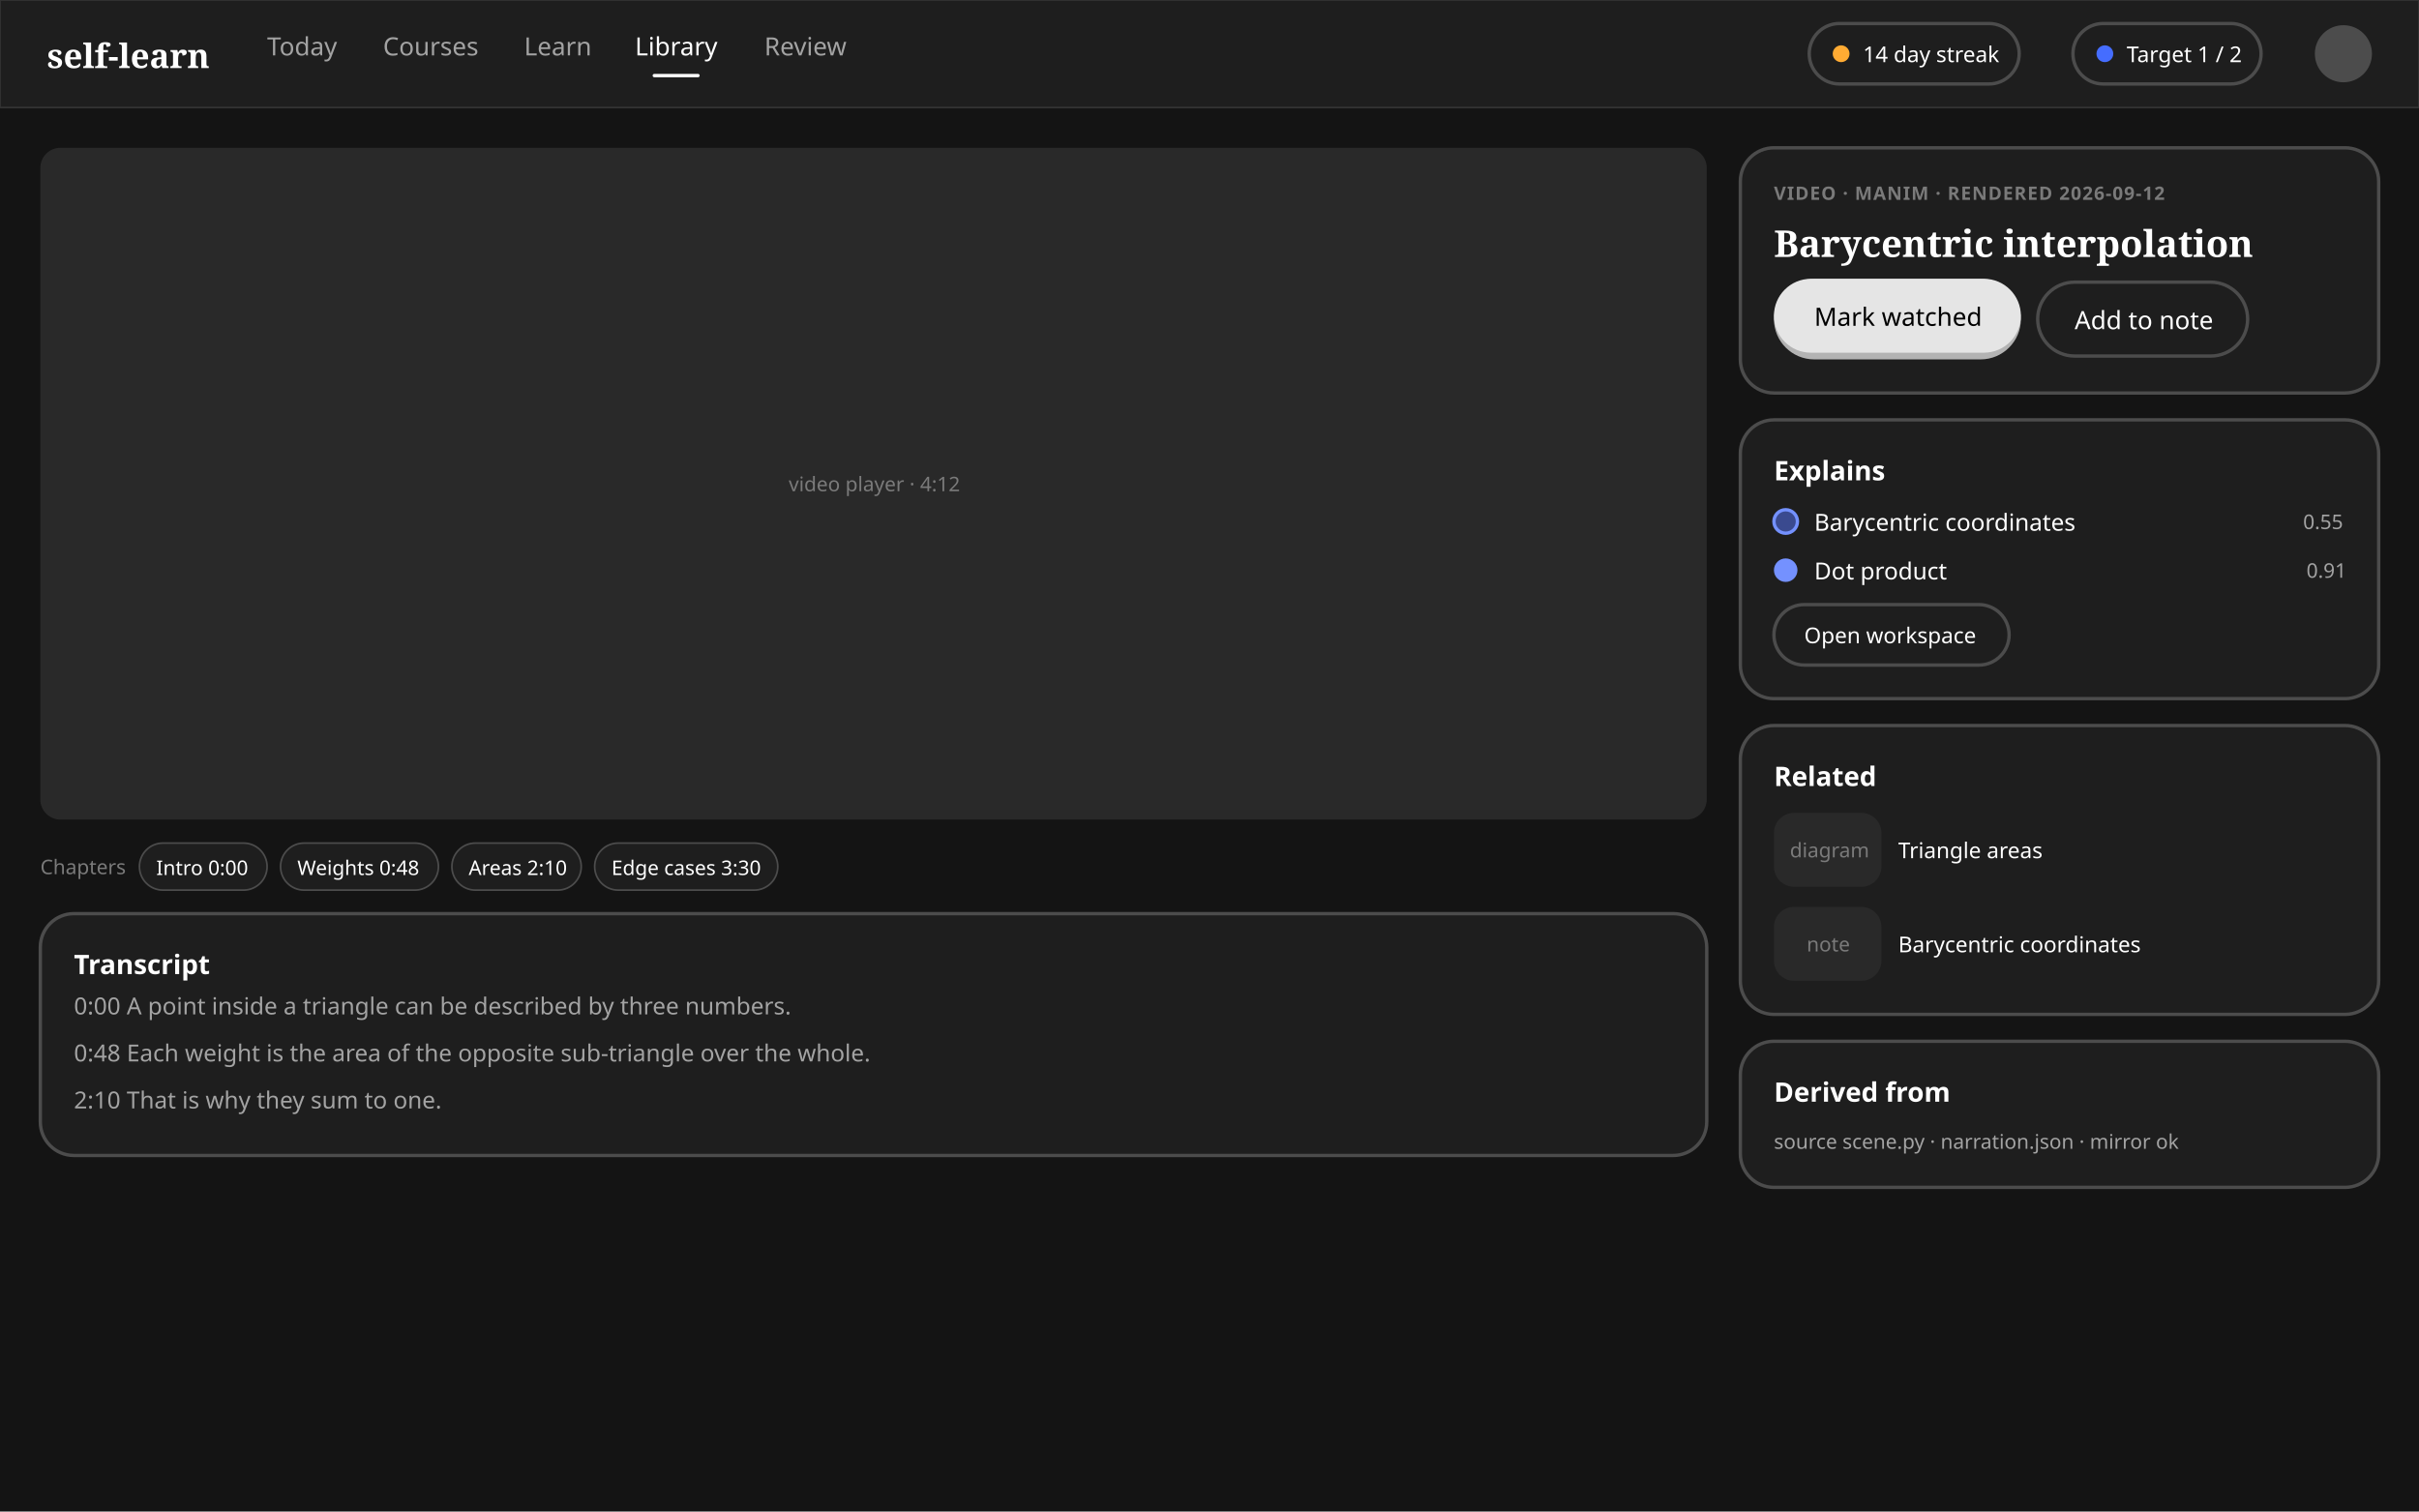
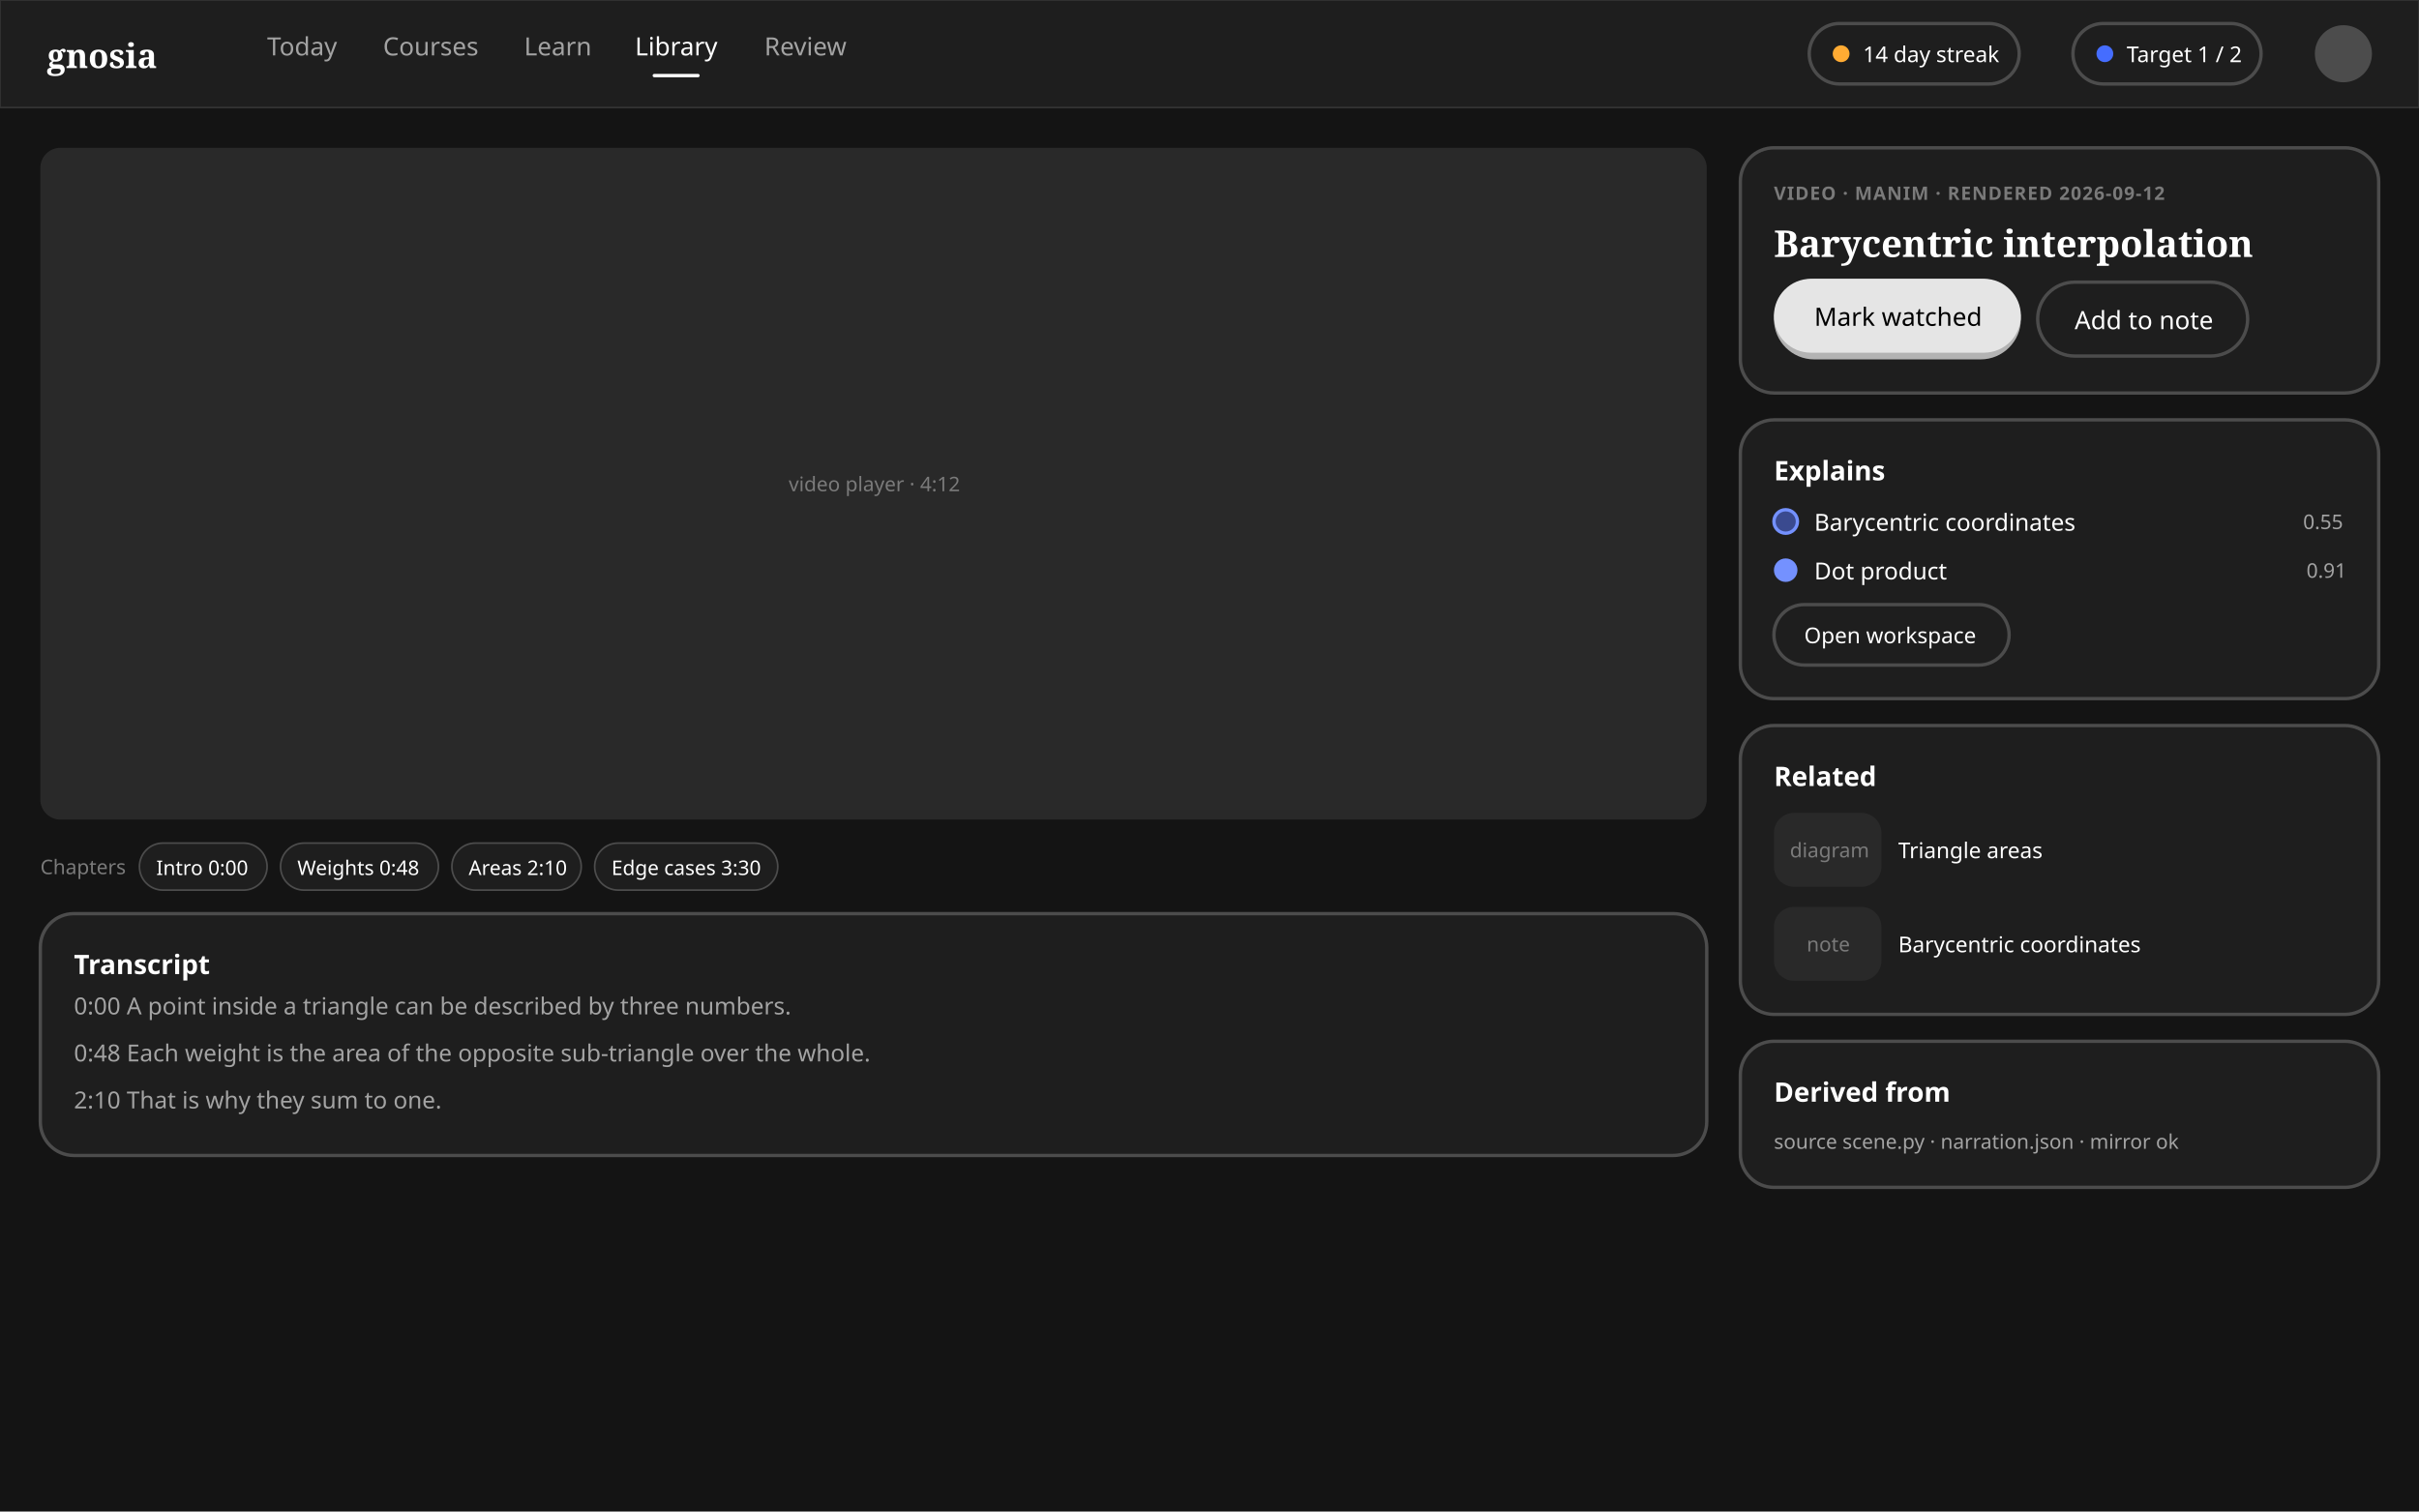
<svg xmlns="http://www.w3.org/2000/svg" width="1440" height="900" viewBox="0 0 1440 900">
  <defs>
    <clipPath id="clip0">
      <rect width="1440" height="900" />
    </clipPath>
  </defs>
  <g>
    <rect width="1440" height="900" fill="#141414" />
    <g clip-path="url(#clip0)">
      <g>
        <rect width="1440" height="64" fill="#1E1E1E" stroke="#333333" stroke-width="1" />
        <g transform="translate(28, 20.5)">
-           <text x="0" y="20" font-family="Georgia, serif" font-size="20" font-weight="700" fill="#FFFFFF">self-learn</text>
+           <text x="0" y="20" font-family="Georgia, serif" font-size="20" font-weight="700" fill="#FFFFFF">gnosia</text>
        </g>
        <g transform="translate(159, 18)">
          <g>
            <g>
              <text x="0" y="15" font-family="Figtree, Nunito, system-ui, sans-serif" font-size="15" font-weight="500" fill="#A3A3A3">Today</text>
            </g>
            <g transform="translate(6.5, 26)">
              <rect width="28" height="2" rx="1" ry="1" fill="#1E1E1E" />
            </g>
          </g>
          <g transform="translate(69, 0)">
            <g>
              <text x="0" y="15" font-family="Figtree, Nunito, system-ui, sans-serif" font-size="15" font-weight="500" fill="#A3A3A3">Courses</text>
            </g>
            <g transform="translate(14, 26)">
              <rect width="28" height="2" rx="1" ry="1" fill="#1E1E1E" />
            </g>
          </g>
          <g transform="translate(153, 0)">
            <g>
              <text x="0" y="15" font-family="Figtree, Nunito, system-ui, sans-serif" font-size="15" font-weight="500" fill="#A3A3A3">Learn</text>
            </g>
            <g transform="translate(5, 26)">
              <rect width="28" height="2" rx="1" ry="1" fill="#1E1E1E" />
            </g>
          </g>
          <g transform="translate(219, 0)">
            <g>
              <text x="0" y="15" font-family="Figtree, Nunito, system-ui, sans-serif" font-size="15" fill="#FFFFFF">Library</text>
            </g>
            <g transform="translate(10.5, 26)">
              <rect width="28" height="2" rx="1" ry="1" fill="#FFFFFF" />
            </g>
          </g>
          <g transform="translate(296, 0)">
            <g>
              <text x="0" y="15" font-family="Figtree, Nunito, system-ui, sans-serif" font-size="15" font-weight="500" fill="#A3A3A3">Review</text>
            </g>
            <g transform="translate(10.5, 26)">
              <rect width="28" height="2" rx="1" ry="1" fill="#1E1E1E" />
            </g>
          </g>
        </g>
        <g transform="translate(536, 32)" />
        <g transform="translate(1077, 14)">
          <rect width="125" height="36" rx="18" ry="18" fill="#1E1E1E" stroke="#4C4C4C" stroke-width="2" />
          <g transform="translate(14, 13)">
            <ellipse cx="5" cy="5" rx="5" ry="5" fill="#FFAB33" />
          </g>
          <g transform="translate(32, 10)">
            <text x="0" y="13" font-family="Figtree, Nunito, system-ui, sans-serif" font-size="13" fill="#FFFFFF">14 day streak</text>
          </g>
        </g>
        <g transform="translate(1234, 14)">
          <rect width="112" height="36" rx="18" ry="18" fill="#1E1E1E" stroke="#4C4C4C" stroke-width="2" />
          <g transform="translate(14, 13)">
            <ellipse cx="5" cy="5" rx="5" ry="5" fill="#456DFF" />
          </g>
          <g transform="translate(32, 10)">
            <text x="0" y="13" font-family="Figtree, Nunito, system-ui, sans-serif" font-size="13" fill="#FFFFFF">Target 1 / 2</text>
          </g>
        </g>
        <g transform="translate(1378, 15)">
          <ellipse cx="17" cy="17" rx="17" ry="17" fill="#4C4C4C" />
        </g>
      </g>
      <g transform="translate(0, 64)">
        <g transform="translate(24, 24)">
          <g>
            <rect width="992" height="400" rx="12" ry="12" fill="#292929" />
            <g transform="translate(445.5, 192.5)">
              <text x="0" y="12" font-family="Figtree, Nunito, system-ui, sans-serif" font-size="12" fill="#7A7A7A">video player · 4:12</text>
            </g>
          </g>
          <g transform="translate(0, 414)">
            <g transform="translate(0, 6.5)">
              <text x="0" y="12" font-family="Figtree, Nunito, system-ui, sans-serif" font-size="12" fill="#7A7A7A">Chapters</text>
            </g>
            <g transform="translate(59, 0)">
              <rect width="76" height="28" rx="14" ry="14" fill="#1E1E1E" stroke="#4C4C4C" stroke-width="1" />
              <g transform="translate(10, 7)">
                <text x="0" y="12" font-family="Figtree, Nunito, system-ui, sans-serif" font-size="12" font-weight="500" fill="#FFFFFF">Intro 0:00</text>
              </g>
            </g>
            <g transform="translate(143, 0)">
              <rect width="94" height="28" rx="14" ry="14" fill="#1E1E1E" stroke="#4C4C4C" stroke-width="1" />
              <g transform="translate(10, 7)">
                <text x="0" y="12" font-family="Figtree, Nunito, system-ui, sans-serif" font-size="12" font-weight="500" fill="#FFFFFF">Weights 0:48</text>
              </g>
            </g>
            <g transform="translate(245, 0)">
              <rect width="77" height="28" rx="14" ry="14" fill="#1E1E1E" stroke="#4C4C4C" stroke-width="1" />
              <g transform="translate(10, 7)">
                <text x="0" y="12" font-family="Figtree, Nunito, system-ui, sans-serif" font-size="12" font-weight="500" fill="#FFFFFF">Areas 2:10</text>
              </g>
            </g>
            <g transform="translate(330, 0)">
              <rect width="109" height="28" rx="14" ry="14" fill="#1E1E1E" stroke="#4C4C4C" stroke-width="1" />
              <g transform="translate(10, 7)">
                <text x="0" y="12" font-family="Figtree, Nunito, system-ui, sans-serif" font-size="12" font-weight="500" fill="#FFFFFF">Edge cases 3:30</text>
              </g>
            </g>
          </g>
          <g transform="translate(0, 456)">
            <rect width="992" height="144" rx="20" ry="20" fill="#1E1E1E" stroke="#4C4C4C" stroke-width="2" />
            <g transform="translate(20, 20)">
              <text x="0" y="16" font-family="Figtree, Nunito, system-ui, sans-serif" font-size="16" font-weight="700" fill="#FFFFFF">Transcript</text>
            </g>
            <g transform="translate(20, 46)">
              <text x="0" y="14" font-family="Figtree, Nunito, system-ui, sans-serif" font-size="14" fill="#A3A3A3">0:00 A point inside a triangle can be described by three numbers.</text>
            </g>
            <g transform="translate(20, 74)">
              <text x="0" y="14" font-family="Figtree, Nunito, system-ui, sans-serif" font-size="14" fill="#A3A3A3">0:48 Each weight is the area of the opposite sub-triangle over the whole.</text>
            </g>
            <g transform="translate(20, 102)">
              <text x="0" y="14" font-family="Figtree, Nunito, system-ui, sans-serif" font-size="14" fill="#A3A3A3">2:10 That is why they sum to one.</text>
            </g>
          </g>
        </g>
        <g transform="translate(1036, 24)">
          <g>
            <rect width="380" height="146" rx="20" ry="20" fill="#1E1E1E" stroke="#4C4C4C" stroke-width="2" />
            <g transform="translate(20, 20)">
              <text x="0" y="11" font-family="Figtree, Nunito, system-ui, sans-serif" font-size="11" font-weight="700" fill="#7A7A7A" letter-spacing="0.6">VIDEO · MANIM · RENDERED 2026-09-12</text>
            </g>
            <g transform="translate(20, 43)">
              <text x="0" y="22" font-family="Georgia, serif" font-size="22" font-weight="700" fill="#FFFFFF">Barycentric interpolation</text>
            </g>
            <g transform="translate(20, 78)">
              <g>
                <rect width="147" height="48" rx="24" ry="24" fill="#B3B3B3" />
                <g>
                  <rect width="147" height="44" rx="22" ry="22" fill="#E5E5E5" />
                  <g transform="translate(24, 13)">
                    <text x="0" y="15" font-family="Figtree, Nunito, system-ui, sans-serif" font-size="15" fill="#000000">Mark watched</text>
                  </g>
                </g>
              </g>
              <g transform="translate(157, 2)">
                <rect width="125" height="44" rx="22" ry="22" fill="#1E1E1E" stroke="#4C4C4C" stroke-width="2" />
                <g transform="translate(22, 13)">
                  <text x="0" y="15" font-family="Figtree, Nunito, system-ui, sans-serif" font-size="15" fill="#FFFFFF">Add to note</text>
                </g>
              </g>
            </g>
          </g>
          <g transform="translate(0, 162)">
            <rect width="380" height="166" rx="20" ry="20" fill="#1E1E1E" stroke="#4C4C4C" stroke-width="2" />
            <g transform="translate(20, 20)">
              <g>
                <text x="0" y="16" font-family="Figtree, Nunito, system-ui, sans-serif" font-size="16" font-weight="700" fill="#FFFFFF">Explains</text>
              </g>
            </g>
            <g transform="translate(20, 52)">
              <g transform="translate(0, 1.5)">
                <ellipse cx="7" cy="7" rx="7" ry="7" fill="#3A4A8F" stroke="#7491FF" stroke-width="2" />
              </g>
              <g transform="translate(24, 0)">
                <g>
                  <text x="0" y="14" font-family="Figtree, Nunito, system-ui, sans-serif" font-size="14" fill="#FFFFFF">Barycentric coordinates</text>
                </g>
              </g>
              <g transform="translate(315, 1)">
                <text x="0" y="12" font-family="Figtree, Nunito, system-ui, sans-serif" font-size="12" fill="#A3A3A3">0.55</text>
              </g>
            </g>
            <g transform="translate(20, 81)">
              <g transform="translate(0, 1.5)">
                <ellipse cx="7" cy="7" rx="7" ry="7" fill="#7491FF" />
              </g>
              <g transform="translate(24, 0)">
                <g>
                  <text x="0" y="14" font-family="Figtree, Nunito, system-ui, sans-serif" font-size="14" fill="#FFFFFF">Dot product</text>
                </g>
              </g>
              <g transform="translate(317, 1)">
                <text x="0" y="12" font-family="Figtree, Nunito, system-ui, sans-serif" font-size="12" fill="#A3A3A3">0.91</text>
              </g>
            </g>
            <g transform="translate(20, 110)">
              <rect width="140" height="36" rx="18" ry="18" fill="#1E1E1E" stroke="#4C4C4C" stroke-width="2" />
              <g transform="translate(18, 10)">
                <text x="0" y="13" font-family="Figtree, Nunito, system-ui, sans-serif" font-size="13" fill="#FFFFFF">Open workspace</text>
              </g>
            </g>
          </g>
          <g transform="translate(0, 344)">
            <rect width="380" height="172" rx="20" ry="20" fill="#1E1E1E" stroke="#4C4C4C" stroke-width="2" />
            <g transform="translate(20, 20)">
              <g>
                <text x="0" y="16" font-family="Figtree, Nunito, system-ui, sans-serif" font-size="16" font-weight="700" fill="#FFFFFF">Related</text>
              </g>
            </g>
            <g transform="translate(20, 52)">
              <g>
                <rect width="64" height="44" rx="12" ry="12" fill="#292929" />
                <g transform="translate(9.5, 14.5)">
                  <text x="0" y="12" font-family="Figtree, Nunito, system-ui, sans-serif" font-size="12" fill="#7A7A7A">diagram</text>
                </g>
              </g>
              <g transform="translate(74, 14)">
                <text x="0" y="13" font-family="Figtree, Nunito, system-ui, sans-serif" font-size="13" fill="#FFFFFF">Triangle areas</text>
              </g>
            </g>
            <g transform="translate(20, 108)">
              <g>
                <rect width="64" height="44" rx="12" ry="12" fill="#292929" />
                <g transform="translate(19.5, 14.5)">
                  <text x="0" y="12" font-family="Figtree, Nunito, system-ui, sans-serif" font-size="12" fill="#7A7A7A">note</text>
                </g>
              </g>
              <g transform="translate(74, 14)">
                <text x="0" y="13" font-family="Figtree, Nunito, system-ui, sans-serif" font-size="13" fill="#FFFFFF">Barycentric coordinates</text>
              </g>
            </g>
          </g>
          <g transform="translate(0, 532)">
            <rect width="380" height="87" rx="20" ry="20" fill="#1E1E1E" stroke="#4C4C4C" stroke-width="2" />
            <g transform="translate(20, 20)">
              <g>
                <text x="0" y="16" font-family="Figtree, Nunito, system-ui, sans-serif" font-size="16" font-weight="700" fill="#FFFFFF">Derived from</text>
              </g>
            </g>
            <g transform="translate(20, 52)">
              <text x="0" y="12" font-family="Figtree, Nunito, system-ui, sans-serif" font-size="12" fill="#A3A3A3">source scene.py · narration.json · mirror ok</text>
            </g>
          </g>
        </g>
      </g>
    </g>
  </g>
</svg>
